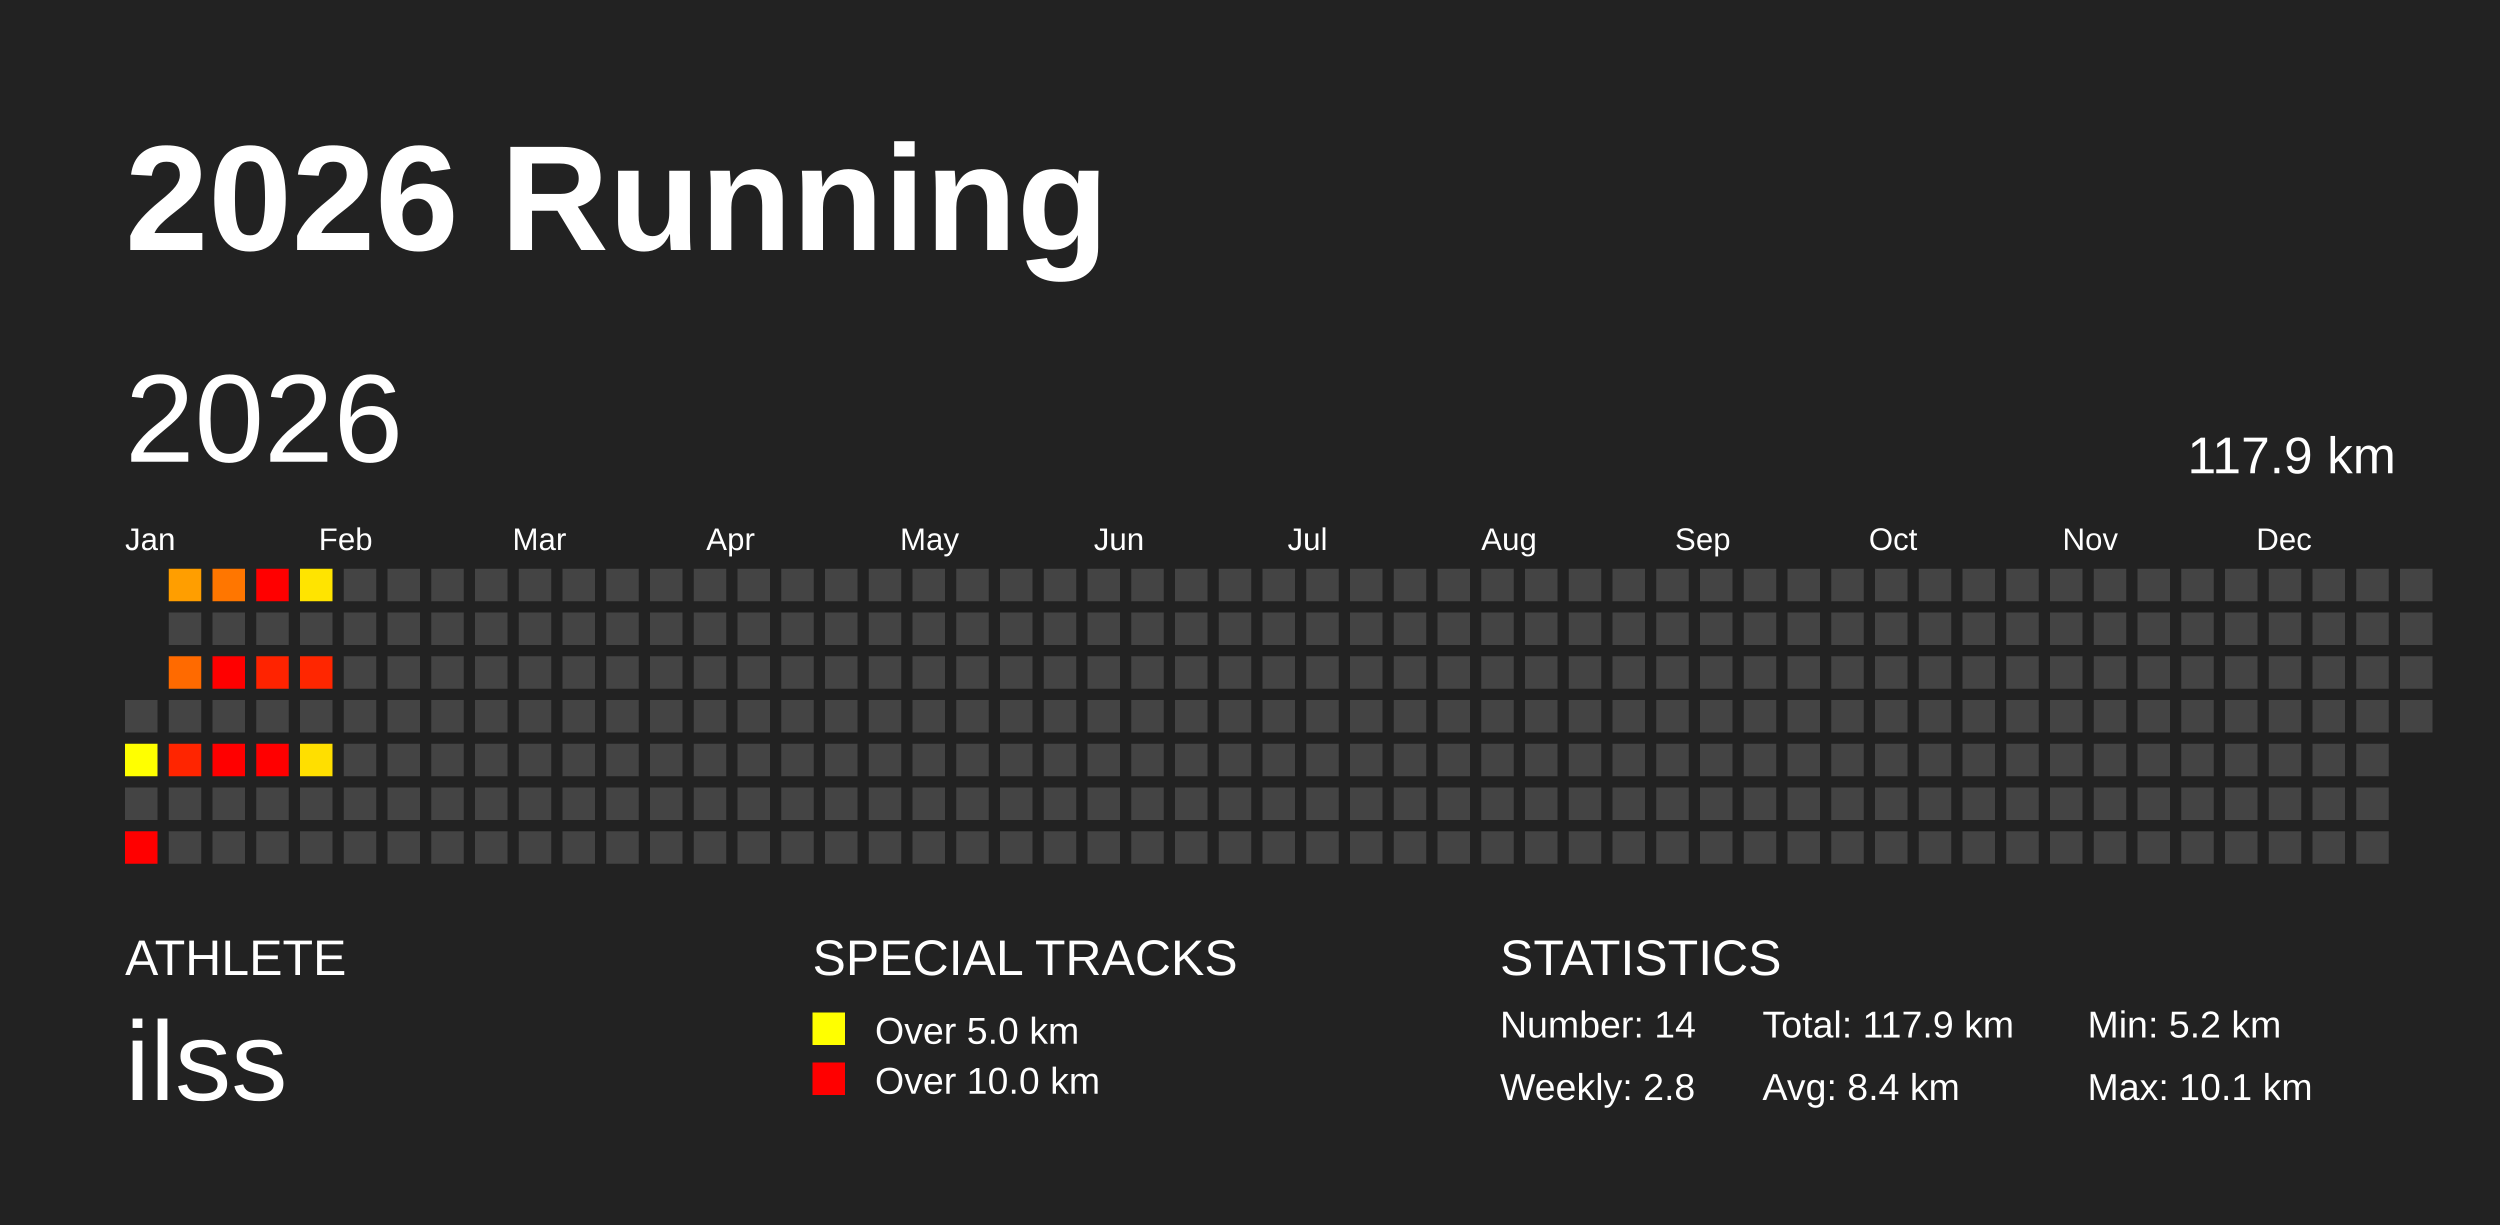
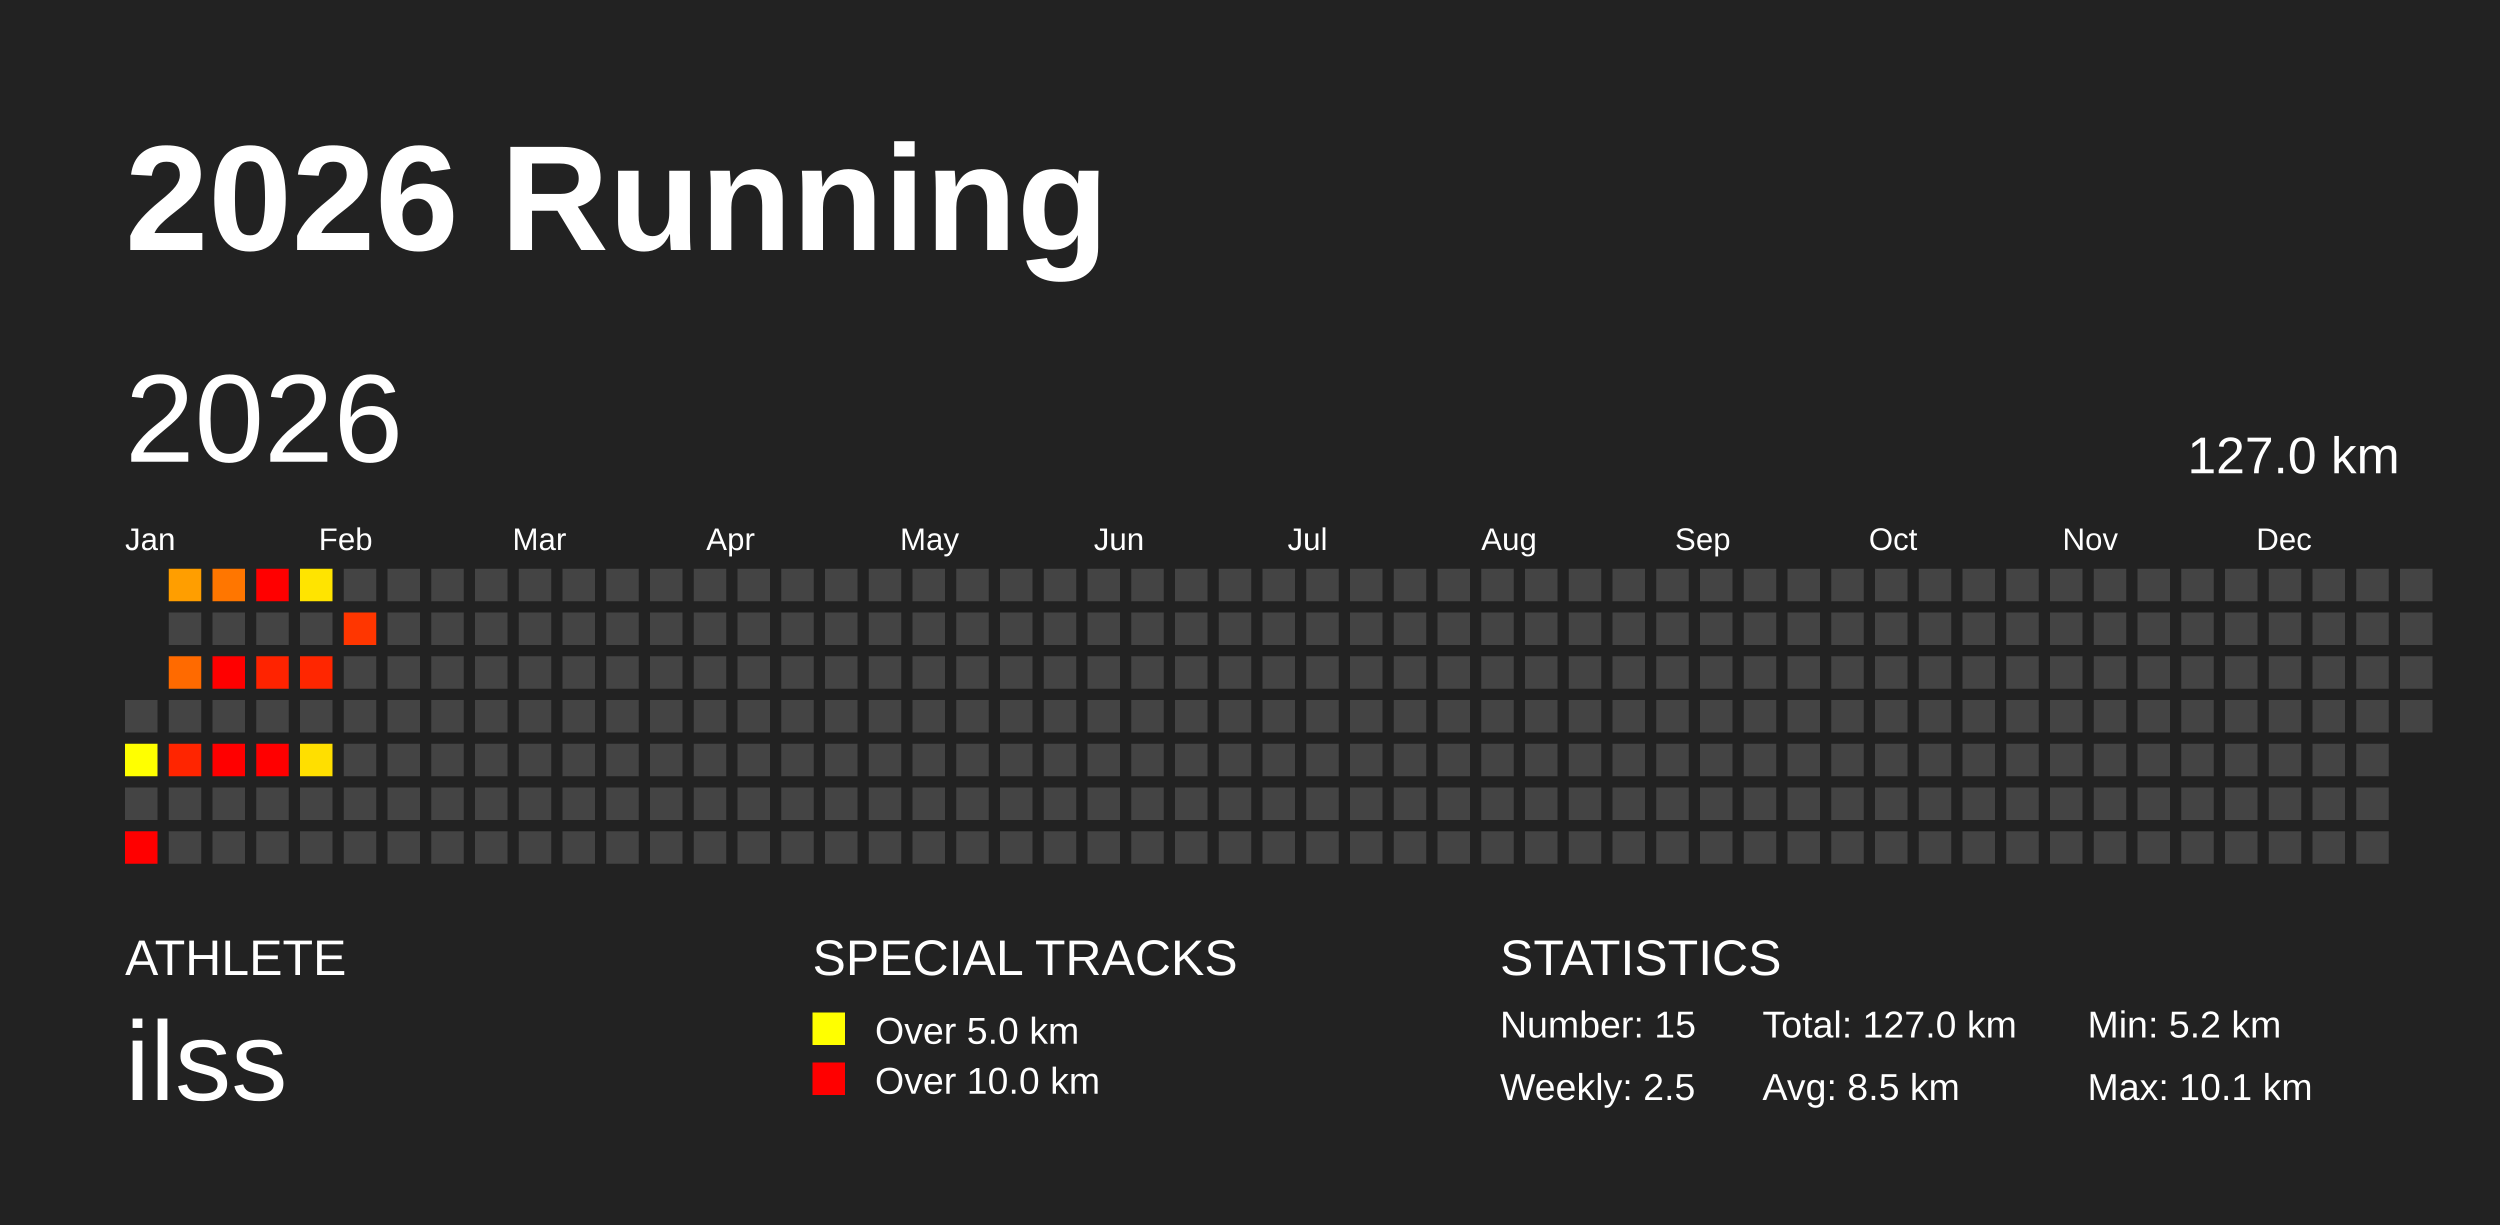
<svg xmlns="http://www.w3.org/2000/svg" baseProfile="full" height="98mm" version="1.1" viewBox="0,0,200,98" width="200mm">
  <defs />
  <rect fill="#222222" height="98" width="200" x="0" y="0" />
  <text fill="#FFFFFF" style="font-size:12px; font-family:Arial; font-weight:bold;" x="10" y="20">2026 Running</text>
  <text fill="#FFFFFF" style="font-size:4px; font-family:Arial" x="10" y="78">ATHLETE</text>
  <text fill="#FFFFFF" style="font-size:9px; font-family:Arial" x="10" y="88">ilss</text>
  <text fill="#FFFFFF" style="font-size:4px; font-family:Arial" x="65" y="78">SPECIAL TRACKS</text>
  <rect fill="yellow" height="2.6" width="2.6" x="65" y="81" />
  <text fill="#FFFFFF" style="font-size:3px; font-family:Arial" x="70" y="83.5">Over 5.0 km</text>
  <rect fill="red" height="2.6" width="2.6" x="65" y="85" />
  <text fill="#FFFFFF" style="font-size:3px; font-family:Arial" x="70" y="87.5">Over 10.0 km</text>
  <text fill="#FFFFFF" style="font-size:4px; font-family:Arial" x="120" y="78">STATISTICS</text>
-   <text fill="#FFFFFF" style="font-size:3px; font-family:Arial" x="120" y="83">Number: 14</text>
-   <text fill="#FFFFFF" style="font-size:3px; font-family:Arial" x="120" y="88">Weekly: 2.8</text>
-   <text fill="#FFFFFF" style="font-size:3px; font-family:Arial" x="141" y="83">Total: 117.9 km</text>
-   <text fill="#FFFFFF" style="font-size:3px; font-family:Arial" x="141" y="88">Avg: 8.4 km</text>
+   <text fill="#FFFFFF" style="font-size:3px; font-family:Arial" x="120" y="83">Number: 15</text>
+   <text fill="#FFFFFF" style="font-size:3px; font-family:Arial" x="120" y="88">Weekly: 2.5</text>
+   <text fill="#FFFFFF" style="font-size:3px; font-family:Arial" x="141" y="83">Total: 127.0 km</text>
+   <text fill="#FFFFFF" style="font-size:3px; font-family:Arial" x="141" y="88">Avg: 8.5 km</text>
  <text fill="#FFFFFF" style="font-size:3px; font-family:Arial" x="167" y="83">Min: 5.2 km</text>
  <text fill="#FFFFFF" style="font-size:3px; font-family:Arial" x="167" y="88">Max: 10.1 km</text>
  <text dominant-baseline="hanging" fill="#FFFFFF" style="font-size:10.0px; font-family:Arial;" x="10" y="30">2026</text>
-   <text dominant-baseline="hanging" fill="#FFFFFF" style="font-size:4.125px; font-family:Arial;" x="175" y="35">117.9 km</text>
+   <text dominant-baseline="hanging" fill="#FFFFFF" style="font-size:4.125px; font-family:Arial;" x="175" y="35">127.0 km</text>
  <text fill="#FFFFFF" style="font-size:2.5px; font-family:Arial" x="10.0" y="44">Jan</text>
  <text fill="#FFFFFF" style="font-size:2.5px; font-family:Arial" x="25.5" y="44">Feb</text>
  <text fill="#FFFFFF" style="font-size:2.5px; font-family:Arial" x="41.0" y="44">Mar</text>
  <text fill="#FFFFFF" style="font-size:2.5px; font-family:Arial" x="56.5" y="44">Apr</text>
  <text fill="#FFFFFF" style="font-size:2.5px; font-family:Arial" x="72.0" y="44">May</text>
  <text fill="#FFFFFF" style="font-size:2.5px; font-family:Arial" x="87.5" y="44">Jun</text>
  <text fill="#FFFFFF" style="font-size:2.5px; font-family:Arial" x="103.0" y="44">Jul</text>
  <text fill="#FFFFFF" style="font-size:2.5px; font-family:Arial" x="118.5" y="44">Aug</text>
  <text fill="#FFFFFF" style="font-size:2.5px; font-family:Arial" x="134.0" y="44">Sep</text>
  <text fill="#FFFFFF" style="font-size:2.5px; font-family:Arial" x="149.5" y="44">Oct</text>
  <text fill="#FFFFFF" style="font-size:2.5px; font-family:Arial" x="165.0" y="44">Nov</text>
  <text fill="#FFFFFF" style="font-size:2.5px; font-family:Arial" x="180.5" y="44">Dec</text>
  <rect fill="#444444" height="2.6" width="2.6" x="10.0" y="56.0" />
  <rect fill="#ffff00" height="2.6" width="2.6" x="10.0" y="59.5" />
  <rect fill="#444444" height="2.6" width="2.6" x="10.0" y="63.0" />
  <rect fill="red" height="2.6" width="2.6" x="10.0" y="66.5" />
  <rect fill="#ff9e00" height="2.6" width="2.6" x="13.5" y="45.5" />
  <rect fill="#444444" height="2.6" width="2.6" x="13.5" y="49.0" />
  <rect fill="#ff6a00" height="2.6" width="2.6" x="13.5" y="52.5" />
  <rect fill="#444444" height="2.6" width="2.6" x="13.5" y="56.0" />
  <rect fill="#ff2500" height="2.6" width="2.6" x="13.5" y="59.5" />
  <rect fill="#444444" height="2.6" width="2.6" x="13.5" y="63.0" />
  <rect fill="#444444" height="2.6" width="2.6" x="13.5" y="66.5" />
  <rect fill="#ff7600" height="2.6" width="2.6" x="17.0" y="45.5" />
  <rect fill="#444444" height="2.6" width="2.6" x="17.0" y="49.0" />
  <rect fill="red" height="2.6" width="2.6" x="17.0" y="52.5" />
  <rect fill="#444444" height="2.6" width="2.6" x="17.0" y="56.0" />
  <rect fill="red" height="2.6" width="2.6" x="17.0" y="59.5" />
  <rect fill="#444444" height="2.6" width="2.6" x="17.0" y="63.0" />
  <rect fill="#444444" height="2.6" width="2.6" x="17.0" y="66.5" />
  <rect fill="red" height="2.6" width="2.6" x="20.5" y="45.5" />
  <rect fill="#444444" height="2.6" width="2.6" x="20.5" y="49.0" />
  <rect fill="#ff2300" height="2.6" width="2.6" x="20.5" y="52.5" />
  <rect fill="#444444" height="2.6" width="2.6" x="20.5" y="56.0" />
  <rect fill="red" height="2.6" width="2.6" x="20.5" y="59.5" />
  <rect fill="#444444" height="2.6" width="2.6" x="20.5" y="63.0" />
  <rect fill="#444444" height="2.6" width="2.6" x="20.5" y="66.5" />
  <rect fill="#ffe400" height="2.6" width="2.6" x="24.0" y="45.5" />
  <rect fill="#444444" height="2.6" width="2.6" x="24.0" y="49.0" />
  <rect fill="#ff2600" height="2.6" width="2.6" x="24.0" y="52.5" />
  <rect fill="#444444" height="2.6" width="2.6" x="24.0" y="56.0" />
  <rect fill="#ffdf00" height="2.6" width="2.6" x="24.0" y="59.5" />
  <rect fill="#444444" height="2.6" width="2.6" x="24.0" y="63.0" />
  <rect fill="#444444" height="2.6" width="2.6" x="24.0" y="66.5" />
  <rect fill="#444444" height="2.6" width="2.6" x="27.5" y="45.5" />
-   <rect fill="#444444" height="2.6" width="2.6" x="27.5" y="49.0" />
+   <rect fill="#ff3600" height="2.6" width="2.6" x="27.5" y="49.0" />
  <rect fill="#444444" height="2.6" width="2.6" x="27.5" y="52.5" />
  <rect fill="#444444" height="2.6" width="2.6" x="27.5" y="56.0" />
  <rect fill="#444444" height="2.6" width="2.6" x="27.5" y="59.5" />
  <rect fill="#444444" height="2.6" width="2.6" x="27.5" y="63.0" />
  <rect fill="#444444" height="2.6" width="2.6" x="27.5" y="66.5" />
  <rect fill="#444444" height="2.6" width="2.6" x="31.0" y="45.5" />
  <rect fill="#444444" height="2.6" width="2.6" x="31.0" y="49.0" />
  <rect fill="#444444" height="2.6" width="2.6" x="31.0" y="52.5" />
  <rect fill="#444444" height="2.6" width="2.6" x="31.0" y="56.0" />
  <rect fill="#444444" height="2.6" width="2.6" x="31.0" y="59.5" />
  <rect fill="#444444" height="2.6" width="2.6" x="31.0" y="63.0" />
  <rect fill="#444444" height="2.6" width="2.6" x="31.0" y="66.5" />
  <rect fill="#444444" height="2.6" width="2.6" x="34.5" y="45.5" />
  <rect fill="#444444" height="2.6" width="2.6" x="34.5" y="49.0" />
  <rect fill="#444444" height="2.6" width="2.6" x="34.5" y="52.5" />
  <rect fill="#444444" height="2.6" width="2.6" x="34.5" y="56.0" />
  <rect fill="#444444" height="2.6" width="2.6" x="34.5" y="59.5" />
  <rect fill="#444444" height="2.6" width="2.6" x="34.5" y="63.0" />
  <rect fill="#444444" height="2.6" width="2.6" x="34.5" y="66.5" />
  <rect fill="#444444" height="2.6" width="2.6" x="38.0" y="45.5" />
  <rect fill="#444444" height="2.6" width="2.6" x="38.0" y="49.0" />
  <rect fill="#444444" height="2.6" width="2.6" x="38.0" y="52.5" />
  <rect fill="#444444" height="2.6" width="2.6" x="38.0" y="56.0" />
  <rect fill="#444444" height="2.6" width="2.6" x="38.0" y="59.5" />
  <rect fill="#444444" height="2.6" width="2.6" x="38.0" y="63.0" />
  <rect fill="#444444" height="2.6" width="2.6" x="38.0" y="66.5" />
  <rect fill="#444444" height="2.6" width="2.6" x="41.5" y="45.5" />
  <rect fill="#444444" height="2.6" width="2.6" x="41.5" y="49.0" />
  <rect fill="#444444" height="2.6" width="2.6" x="41.5" y="52.5" />
  <rect fill="#444444" height="2.6" width="2.6" x="41.5" y="56.0" />
  <rect fill="#444444" height="2.6" width="2.6" x="41.5" y="59.5" />
  <rect fill="#444444" height="2.6" width="2.6" x="41.5" y="63.0" />
  <rect fill="#444444" height="2.6" width="2.6" x="41.5" y="66.5" />
  <rect fill="#444444" height="2.6" width="2.6" x="45.0" y="45.5" />
  <rect fill="#444444" height="2.6" width="2.6" x="45.0" y="49.0" />
  <rect fill="#444444" height="2.6" width="2.6" x="45.0" y="52.5" />
  <rect fill="#444444" height="2.6" width="2.6" x="45.0" y="56.0" />
  <rect fill="#444444" height="2.6" width="2.6" x="45.0" y="59.5" />
  <rect fill="#444444" height="2.6" width="2.6" x="45.0" y="63.0" />
  <rect fill="#444444" height="2.6" width="2.6" x="45.0" y="66.5" />
  <rect fill="#444444" height="2.6" width="2.6" x="48.5" y="45.5" />
  <rect fill="#444444" height="2.6" width="2.6" x="48.5" y="49.0" />
  <rect fill="#444444" height="2.6" width="2.6" x="48.5" y="52.5" />
  <rect fill="#444444" height="2.6" width="2.6" x="48.5" y="56.0" />
  <rect fill="#444444" height="2.6" width="2.6" x="48.5" y="59.5" />
  <rect fill="#444444" height="2.6" width="2.6" x="48.5" y="63.0" />
  <rect fill="#444444" height="2.6" width="2.6" x="48.5" y="66.5" />
  <rect fill="#444444" height="2.6" width="2.6" x="52.0" y="45.5" />
  <rect fill="#444444" height="2.6" width="2.6" x="52.0" y="49.0" />
  <rect fill="#444444" height="2.6" width="2.6" x="52.0" y="52.5" />
  <rect fill="#444444" height="2.6" width="2.6" x="52.0" y="56.0" />
  <rect fill="#444444" height="2.6" width="2.6" x="52.0" y="59.5" />
  <rect fill="#444444" height="2.6" width="2.6" x="52.0" y="63.0" />
  <rect fill="#444444" height="2.6" width="2.6" x="52.0" y="66.5" />
  <rect fill="#444444" height="2.6" width="2.6" x="55.5" y="45.5" />
  <rect fill="#444444" height="2.6" width="2.6" x="55.5" y="49.0" />
  <rect fill="#444444" height="2.6" width="2.6" x="55.5" y="52.5" />
  <rect fill="#444444" height="2.6" width="2.6" x="55.5" y="56.0" />
  <rect fill="#444444" height="2.6" width="2.6" x="55.5" y="59.5" />
  <rect fill="#444444" height="2.6" width="2.6" x="55.5" y="63.0" />
  <rect fill="#444444" height="2.6" width="2.6" x="55.5" y="66.5" />
  <rect fill="#444444" height="2.6" width="2.6" x="59.0" y="45.5" />
  <rect fill="#444444" height="2.6" width="2.6" x="59.0" y="49.0" />
  <rect fill="#444444" height="2.6" width="2.6" x="59.0" y="52.5" />
  <rect fill="#444444" height="2.6" width="2.6" x="59.0" y="56.0" />
  <rect fill="#444444" height="2.6" width="2.6" x="59.0" y="59.5" />
  <rect fill="#444444" height="2.6" width="2.6" x="59.0" y="63.0" />
  <rect fill="#444444" height="2.6" width="2.6" x="59.0" y="66.5" />
  <rect fill="#444444" height="2.6" width="2.6" x="62.5" y="45.5" />
  <rect fill="#444444" height="2.6" width="2.6" x="62.5" y="49.0" />
  <rect fill="#444444" height="2.6" width="2.6" x="62.5" y="52.5" />
  <rect fill="#444444" height="2.6" width="2.6" x="62.5" y="56.0" />
  <rect fill="#444444" height="2.6" width="2.6" x="62.5" y="59.5" />
  <rect fill="#444444" height="2.6" width="2.6" x="62.5" y="63.0" />
  <rect fill="#444444" height="2.6" width="2.6" x="62.5" y="66.5" />
  <rect fill="#444444" height="2.6" width="2.6" x="66.0" y="45.5" />
  <rect fill="#444444" height="2.6" width="2.6" x="66.0" y="49.0" />
  <rect fill="#444444" height="2.6" width="2.6" x="66.0" y="52.5" />
  <rect fill="#444444" height="2.6" width="2.6" x="66.0" y="56.0" />
  <rect fill="#444444" height="2.6" width="2.6" x="66.0" y="59.5" />
  <rect fill="#444444" height="2.6" width="2.6" x="66.0" y="63.0" />
  <rect fill="#444444" height="2.6" width="2.6" x="66.0" y="66.5" />
  <rect fill="#444444" height="2.6" width="2.6" x="69.5" y="45.5" />
  <rect fill="#444444" height="2.6" width="2.6" x="69.5" y="49.0" />
  <rect fill="#444444" height="2.6" width="2.6" x="69.5" y="52.5" />
  <rect fill="#444444" height="2.6" width="2.6" x="69.5" y="56.0" />
  <rect fill="#444444" height="2.6" width="2.6" x="69.5" y="59.5" />
  <rect fill="#444444" height="2.6" width="2.6" x="69.5" y="63.0" />
  <rect fill="#444444" height="2.6" width="2.6" x="69.5" y="66.5" />
  <rect fill="#444444" height="2.6" width="2.6" x="73.0" y="45.5" />
  <rect fill="#444444" height="2.6" width="2.6" x="73.0" y="49.0" />
  <rect fill="#444444" height="2.6" width="2.6" x="73.0" y="52.5" />
  <rect fill="#444444" height="2.6" width="2.6" x="73.0" y="56.0" />
  <rect fill="#444444" height="2.6" width="2.6" x="73.0" y="59.5" />
  <rect fill="#444444" height="2.6" width="2.6" x="73.0" y="63.0" />
  <rect fill="#444444" height="2.6" width="2.6" x="73.0" y="66.5" />
  <rect fill="#444444" height="2.6" width="2.6" x="76.5" y="45.5" />
  <rect fill="#444444" height="2.6" width="2.6" x="76.5" y="49.0" />
  <rect fill="#444444" height="2.6" width="2.6" x="76.5" y="52.5" />
  <rect fill="#444444" height="2.6" width="2.6" x="76.5" y="56.0" />
  <rect fill="#444444" height="2.6" width="2.6" x="76.5" y="59.5" />
  <rect fill="#444444" height="2.6" width="2.6" x="76.5" y="63.0" />
  <rect fill="#444444" height="2.6" width="2.6" x="76.5" y="66.5" />
  <rect fill="#444444" height="2.6" width="2.6" x="80.0" y="45.5" />
  <rect fill="#444444" height="2.6" width="2.6" x="80.0" y="49.0" />
  <rect fill="#444444" height="2.6" width="2.6" x="80.0" y="52.5" />
  <rect fill="#444444" height="2.6" width="2.6" x="80.0" y="56.0" />
  <rect fill="#444444" height="2.6" width="2.6" x="80.0" y="59.5" />
  <rect fill="#444444" height="2.6" width="2.6" x="80.0" y="63.0" />
  <rect fill="#444444" height="2.6" width="2.6" x="80.0" y="66.5" />
  <rect fill="#444444" height="2.6" width="2.6" x="83.5" y="45.5" />
  <rect fill="#444444" height="2.6" width="2.6" x="83.5" y="49.0" />
  <rect fill="#444444" height="2.6" width="2.6" x="83.5" y="52.5" />
  <rect fill="#444444" height="2.6" width="2.6" x="83.5" y="56.0" />
  <rect fill="#444444" height="2.6" width="2.6" x="83.5" y="59.5" />
  <rect fill="#444444" height="2.6" width="2.6" x="83.5" y="63.0" />
  <rect fill="#444444" height="2.6" width="2.6" x="83.5" y="66.5" />
  <rect fill="#444444" height="2.6" width="2.6" x="87.0" y="45.5" />
  <rect fill="#444444" height="2.6" width="2.6" x="87.0" y="49.0" />
  <rect fill="#444444" height="2.6" width="2.6" x="87.0" y="52.5" />
  <rect fill="#444444" height="2.6" width="2.6" x="87.0" y="56.0" />
  <rect fill="#444444" height="2.6" width="2.6" x="87.0" y="59.5" />
  <rect fill="#444444" height="2.6" width="2.6" x="87.0" y="63.0" />
  <rect fill="#444444" height="2.6" width="2.6" x="87.0" y="66.5" />
  <rect fill="#444444" height="2.6" width="2.6" x="90.5" y="45.5" />
  <rect fill="#444444" height="2.6" width="2.6" x="90.5" y="49.0" />
  <rect fill="#444444" height="2.6" width="2.6" x="90.5" y="52.5" />
  <rect fill="#444444" height="2.6" width="2.6" x="90.5" y="56.0" />
  <rect fill="#444444" height="2.6" width="2.6" x="90.5" y="59.5" />
  <rect fill="#444444" height="2.6" width="2.6" x="90.5" y="63.0" />
  <rect fill="#444444" height="2.6" width="2.6" x="90.5" y="66.5" />
  <rect fill="#444444" height="2.6" width="2.6" x="94.0" y="45.5" />
  <rect fill="#444444" height="2.6" width="2.6" x="94.0" y="49.0" />
  <rect fill="#444444" height="2.6" width="2.6" x="94.0" y="52.5" />
  <rect fill="#444444" height="2.6" width="2.6" x="94.0" y="56.0" />
  <rect fill="#444444" height="2.6" width="2.6" x="94.0" y="59.5" />
  <rect fill="#444444" height="2.6" width="2.6" x="94.0" y="63.0" />
  <rect fill="#444444" height="2.6" width="2.6" x="94.0" y="66.5" />
  <rect fill="#444444" height="2.6" width="2.6" x="97.5" y="45.5" />
  <rect fill="#444444" height="2.6" width="2.6" x="97.5" y="49.0" />
  <rect fill="#444444" height="2.6" width="2.6" x="97.5" y="52.5" />
  <rect fill="#444444" height="2.6" width="2.6" x="97.5" y="56.0" />
  <rect fill="#444444" height="2.6" width="2.6" x="97.5" y="59.5" />
  <rect fill="#444444" height="2.6" width="2.6" x="97.5" y="63.0" />
  <rect fill="#444444" height="2.6" width="2.6" x="97.5" y="66.5" />
  <rect fill="#444444" height="2.6" width="2.6" x="101.0" y="45.5" />
  <rect fill="#444444" height="2.6" width="2.6" x="101.0" y="49.0" />
  <rect fill="#444444" height="2.6" width="2.6" x="101.0" y="52.5" />
  <rect fill="#444444" height="2.6" width="2.6" x="101.0" y="56.0" />
  <rect fill="#444444" height="2.6" width="2.6" x="101.0" y="59.5" />
  <rect fill="#444444" height="2.6" width="2.6" x="101.0" y="63.0" />
  <rect fill="#444444" height="2.6" width="2.6" x="101.0" y="66.5" />
  <rect fill="#444444" height="2.6" width="2.6" x="104.5" y="45.5" />
  <rect fill="#444444" height="2.6" width="2.6" x="104.5" y="49.0" />
  <rect fill="#444444" height="2.6" width="2.6" x="104.5" y="52.5" />
  <rect fill="#444444" height="2.6" width="2.6" x="104.5" y="56.0" />
  <rect fill="#444444" height="2.6" width="2.6" x="104.5" y="59.5" />
  <rect fill="#444444" height="2.6" width="2.6" x="104.5" y="63.0" />
  <rect fill="#444444" height="2.6" width="2.6" x="104.5" y="66.5" />
  <rect fill="#444444" height="2.6" width="2.6" x="108.0" y="45.5" />
  <rect fill="#444444" height="2.6" width="2.6" x="108.0" y="49.0" />
  <rect fill="#444444" height="2.6" width="2.6" x="108.0" y="52.5" />
  <rect fill="#444444" height="2.6" width="2.6" x="108.0" y="56.0" />
  <rect fill="#444444" height="2.6" width="2.6" x="108.0" y="59.5" />
  <rect fill="#444444" height="2.6" width="2.6" x="108.0" y="63.0" />
  <rect fill="#444444" height="2.6" width="2.6" x="108.0" y="66.5" />
  <rect fill="#444444" height="2.6" width="2.6" x="111.5" y="45.5" />
  <rect fill="#444444" height="2.6" width="2.6" x="111.5" y="49.0" />
  <rect fill="#444444" height="2.6" width="2.6" x="111.5" y="52.5" />
  <rect fill="#444444" height="2.6" width="2.6" x="111.5" y="56.0" />
  <rect fill="#444444" height="2.6" width="2.6" x="111.5" y="59.5" />
  <rect fill="#444444" height="2.6" width="2.6" x="111.5" y="63.0" />
  <rect fill="#444444" height="2.6" width="2.6" x="111.5" y="66.5" />
  <rect fill="#444444" height="2.6" width="2.6" x="115.0" y="45.5" />
  <rect fill="#444444" height="2.6" width="2.6" x="115.0" y="49.0" />
  <rect fill="#444444" height="2.6" width="2.6" x="115.0" y="52.5" />
  <rect fill="#444444" height="2.6" width="2.6" x="115.0" y="56.0" />
  <rect fill="#444444" height="2.6" width="2.6" x="115.0" y="59.5" />
  <rect fill="#444444" height="2.6" width="2.6" x="115.0" y="63.0" />
  <rect fill="#444444" height="2.6" width="2.6" x="115.0" y="66.5" />
  <rect fill="#444444" height="2.6" width="2.6" x="118.5" y="45.5" />
  <rect fill="#444444" height="2.6" width="2.6" x="118.5" y="49.0" />
  <rect fill="#444444" height="2.6" width="2.6" x="118.5" y="52.5" />
  <rect fill="#444444" height="2.6" width="2.6" x="118.5" y="56.0" />
  <rect fill="#444444" height="2.6" width="2.6" x="118.5" y="59.5" />
  <rect fill="#444444" height="2.6" width="2.6" x="118.5" y="63.0" />
  <rect fill="#444444" height="2.6" width="2.6" x="118.5" y="66.5" />
  <rect fill="#444444" height="2.6" width="2.6" x="122.0" y="45.5" />
  <rect fill="#444444" height="2.6" width="2.6" x="122.0" y="49.0" />
  <rect fill="#444444" height="2.6" width="2.6" x="122.0" y="52.5" />
  <rect fill="#444444" height="2.6" width="2.6" x="122.0" y="56.0" />
  <rect fill="#444444" height="2.6" width="2.6" x="122.0" y="59.5" />
  <rect fill="#444444" height="2.6" width="2.6" x="122.0" y="63.0" />
  <rect fill="#444444" height="2.6" width="2.6" x="122.0" y="66.5" />
  <rect fill="#444444" height="2.6" width="2.6" x="125.5" y="45.5" />
  <rect fill="#444444" height="2.6" width="2.6" x="125.5" y="49.0" />
  <rect fill="#444444" height="2.6" width="2.6" x="125.5" y="52.5" />
  <rect fill="#444444" height="2.6" width="2.6" x="125.5" y="56.0" />
  <rect fill="#444444" height="2.6" width="2.6" x="125.5" y="59.5" />
  <rect fill="#444444" height="2.6" width="2.6" x="125.5" y="63.0" />
  <rect fill="#444444" height="2.6" width="2.6" x="125.5" y="66.5" />
  <rect fill="#444444" height="2.6" width="2.6" x="129.0" y="45.5" />
  <rect fill="#444444" height="2.6" width="2.6" x="129.0" y="49.0" />
  <rect fill="#444444" height="2.6" width="2.6" x="129.0" y="52.5" />
  <rect fill="#444444" height="2.6" width="2.6" x="129.0" y="56.0" />
  <rect fill="#444444" height="2.6" width="2.6" x="129.0" y="59.5" />
  <rect fill="#444444" height="2.6" width="2.6" x="129.0" y="63.0" />
  <rect fill="#444444" height="2.6" width="2.6" x="129.0" y="66.5" />
  <rect fill="#444444" height="2.6" width="2.6" x="132.5" y="45.5" />
  <rect fill="#444444" height="2.6" width="2.6" x="132.5" y="49.0" />
  <rect fill="#444444" height="2.6" width="2.6" x="132.5" y="52.5" />
  <rect fill="#444444" height="2.6" width="2.6" x="132.5" y="56.0" />
  <rect fill="#444444" height="2.6" width="2.6" x="132.5" y="59.5" />
  <rect fill="#444444" height="2.6" width="2.6" x="132.5" y="63.0" />
  <rect fill="#444444" height="2.6" width="2.6" x="132.5" y="66.5" />
  <rect fill="#444444" height="2.6" width="2.6" x="136.0" y="45.5" />
  <rect fill="#444444" height="2.6" width="2.6" x="136.0" y="49.0" />
  <rect fill="#444444" height="2.6" width="2.6" x="136.0" y="52.5" />
  <rect fill="#444444" height="2.6" width="2.6" x="136.0" y="56.0" />
  <rect fill="#444444" height="2.6" width="2.6" x="136.0" y="59.5" />
  <rect fill="#444444" height="2.6" width="2.6" x="136.0" y="63.0" />
  <rect fill="#444444" height="2.6" width="2.6" x="136.0" y="66.5" />
  <rect fill="#444444" height="2.6" width="2.6" x="139.5" y="45.5" />
  <rect fill="#444444" height="2.6" width="2.6" x="139.5" y="49.0" />
  <rect fill="#444444" height="2.6" width="2.6" x="139.5" y="52.5" />
  <rect fill="#444444" height="2.6" width="2.6" x="139.5" y="56.0" />
  <rect fill="#444444" height="2.6" width="2.6" x="139.5" y="59.5" />
  <rect fill="#444444" height="2.6" width="2.6" x="139.5" y="63.0" />
  <rect fill="#444444" height="2.6" width="2.6" x="139.5" y="66.5" />
  <rect fill="#444444" height="2.6" width="2.6" x="143.0" y="45.5" />
  <rect fill="#444444" height="2.6" width="2.6" x="143.0" y="49.0" />
  <rect fill="#444444" height="2.6" width="2.6" x="143.0" y="52.5" />
  <rect fill="#444444" height="2.6" width="2.6" x="143.0" y="56.0" />
  <rect fill="#444444" height="2.6" width="2.6" x="143.0" y="59.5" />
  <rect fill="#444444" height="2.6" width="2.6" x="143.0" y="63.0" />
  <rect fill="#444444" height="2.6" width="2.6" x="143.0" y="66.5" />
  <rect fill="#444444" height="2.6" width="2.6" x="146.5" y="45.5" />
  <rect fill="#444444" height="2.6" width="2.6" x="146.5" y="49.0" />
  <rect fill="#444444" height="2.6" width="2.6" x="146.5" y="52.5" />
  <rect fill="#444444" height="2.6" width="2.6" x="146.5" y="56.0" />
  <rect fill="#444444" height="2.6" width="2.6" x="146.5" y="59.5" />
  <rect fill="#444444" height="2.6" width="2.6" x="146.5" y="63.0" />
  <rect fill="#444444" height="2.6" width="2.6" x="146.5" y="66.5" />
  <rect fill="#444444" height="2.6" width="2.6" x="150.0" y="45.5" />
  <rect fill="#444444" height="2.6" width="2.6" x="150.0" y="49.0" />
  <rect fill="#444444" height="2.6" width="2.6" x="150.0" y="52.5" />
  <rect fill="#444444" height="2.6" width="2.6" x="150.0" y="56.0" />
  <rect fill="#444444" height="2.6" width="2.6" x="150.0" y="59.5" />
  <rect fill="#444444" height="2.6" width="2.6" x="150.0" y="63.0" />
  <rect fill="#444444" height="2.6" width="2.6" x="150.0" y="66.5" />
  <rect fill="#444444" height="2.6" width="2.6" x="153.5" y="45.5" />
  <rect fill="#444444" height="2.6" width="2.6" x="153.5" y="49.0" />
  <rect fill="#444444" height="2.6" width="2.6" x="153.5" y="52.5" />
  <rect fill="#444444" height="2.6" width="2.6" x="153.5" y="56.0" />
  <rect fill="#444444" height="2.6" width="2.6" x="153.5" y="59.5" />
  <rect fill="#444444" height="2.6" width="2.6" x="153.5" y="63.0" />
  <rect fill="#444444" height="2.6" width="2.6" x="153.5" y="66.5" />
  <rect fill="#444444" height="2.6" width="2.6" x="157.0" y="45.5" />
  <rect fill="#444444" height="2.6" width="2.6" x="157.0" y="49.0" />
  <rect fill="#444444" height="2.6" width="2.6" x="157.0" y="52.5" />
  <rect fill="#444444" height="2.6" width="2.6" x="157.0" y="56.0" />
  <rect fill="#444444" height="2.6" width="2.6" x="157.0" y="59.5" />
  <rect fill="#444444" height="2.6" width="2.6" x="157.0" y="63.0" />
  <rect fill="#444444" height="2.6" width="2.6" x="157.0" y="66.5" />
  <rect fill="#444444" height="2.6" width="2.6" x="160.5" y="45.5" />
  <rect fill="#444444" height="2.6" width="2.6" x="160.5" y="49.0" />
  <rect fill="#444444" height="2.6" width="2.6" x="160.5" y="52.5" />
  <rect fill="#444444" height="2.6" width="2.6" x="160.5" y="56.0" />
  <rect fill="#444444" height="2.6" width="2.6" x="160.5" y="59.5" />
  <rect fill="#444444" height="2.6" width="2.6" x="160.5" y="63.0" />
  <rect fill="#444444" height="2.6" width="2.6" x="160.5" y="66.5" />
  <rect fill="#444444" height="2.6" width="2.6" x="164.0" y="45.5" />
  <rect fill="#444444" height="2.6" width="2.6" x="164.0" y="49.0" />
  <rect fill="#444444" height="2.6" width="2.6" x="164.0" y="52.5" />
  <rect fill="#444444" height="2.6" width="2.6" x="164.0" y="56.0" />
  <rect fill="#444444" height="2.6" width="2.6" x="164.0" y="59.5" />
  <rect fill="#444444" height="2.6" width="2.6" x="164.0" y="63.0" />
  <rect fill="#444444" height="2.6" width="2.6" x="164.0" y="66.5" />
  <rect fill="#444444" height="2.6" width="2.6" x="167.5" y="45.5" />
  <rect fill="#444444" height="2.6" width="2.6" x="167.5" y="49.0" />
  <rect fill="#444444" height="2.6" width="2.6" x="167.5" y="52.5" />
  <rect fill="#444444" height="2.6" width="2.6" x="167.5" y="56.0" />
  <rect fill="#444444" height="2.6" width="2.6" x="167.5" y="59.5" />
  <rect fill="#444444" height="2.6" width="2.6" x="167.5" y="63.0" />
  <rect fill="#444444" height="2.6" width="2.6" x="167.5" y="66.5" />
  <rect fill="#444444" height="2.6" width="2.6" x="171.0" y="45.5" />
  <rect fill="#444444" height="2.6" width="2.6" x="171.0" y="49.0" />
  <rect fill="#444444" height="2.6" width="2.6" x="171.0" y="52.5" />
  <rect fill="#444444" height="2.6" width="2.6" x="171.0" y="56.0" />
  <rect fill="#444444" height="2.6" width="2.6" x="171.0" y="59.5" />
  <rect fill="#444444" height="2.6" width="2.6" x="171.0" y="63.0" />
  <rect fill="#444444" height="2.6" width="2.6" x="171.0" y="66.5" />
  <rect fill="#444444" height="2.6" width="2.6" x="174.5" y="45.5" />
  <rect fill="#444444" height="2.6" width="2.6" x="174.5" y="49.0" />
  <rect fill="#444444" height="2.6" width="2.6" x="174.5" y="52.5" />
  <rect fill="#444444" height="2.6" width="2.6" x="174.5" y="56.0" />
  <rect fill="#444444" height="2.6" width="2.6" x="174.5" y="59.5" />
  <rect fill="#444444" height="2.6" width="2.6" x="174.5" y="63.0" />
  <rect fill="#444444" height="2.6" width="2.6" x="174.5" y="66.5" />
  <rect fill="#444444" height="2.6" width="2.6" x="178.0" y="45.5" />
  <rect fill="#444444" height="2.6" width="2.6" x="178.0" y="49.0" />
  <rect fill="#444444" height="2.6" width="2.6" x="178.0" y="52.5" />
  <rect fill="#444444" height="2.6" width="2.6" x="178.0" y="56.0" />
  <rect fill="#444444" height="2.6" width="2.6" x="178.0" y="59.5" />
  <rect fill="#444444" height="2.6" width="2.6" x="178.0" y="63.0" />
  <rect fill="#444444" height="2.6" width="2.6" x="178.0" y="66.5" />
  <rect fill="#444444" height="2.6" width="2.6" x="181.5" y="45.5" />
  <rect fill="#444444" height="2.6" width="2.6" x="181.5" y="49.0" />
  <rect fill="#444444" height="2.6" width="2.6" x="181.5" y="52.5" />
  <rect fill="#444444" height="2.6" width="2.6" x="181.5" y="56.0" />
  <rect fill="#444444" height="2.6" width="2.6" x="181.5" y="59.5" />
  <rect fill="#444444" height="2.6" width="2.6" x="181.5" y="63.0" />
  <rect fill="#444444" height="2.6" width="2.6" x="181.5" y="66.5" />
  <rect fill="#444444" height="2.6" width="2.6" x="185.0" y="45.5" />
  <rect fill="#444444" height="2.6" width="2.6" x="185.0" y="49.0" />
  <rect fill="#444444" height="2.6" width="2.6" x="185.0" y="52.5" />
  <rect fill="#444444" height="2.6" width="2.6" x="185.0" y="56.0" />
  <rect fill="#444444" height="2.6" width="2.6" x="185.0" y="59.5" />
  <rect fill="#444444" height="2.6" width="2.6" x="185.0" y="63.0" />
  <rect fill="#444444" height="2.6" width="2.6" x="185.0" y="66.5" />
  <rect fill="#444444" height="2.6" width="2.6" x="188.5" y="45.5" />
  <rect fill="#444444" height="2.6" width="2.6" x="188.5" y="49.0" />
  <rect fill="#444444" height="2.6" width="2.6" x="188.5" y="52.5" />
  <rect fill="#444444" height="2.6" width="2.6" x="188.5" y="56.0" />
  <rect fill="#444444" height="2.6" width="2.6" x="188.5" y="59.5" />
  <rect fill="#444444" height="2.6" width="2.6" x="188.5" y="63.0" />
  <rect fill="#444444" height="2.6" width="2.6" x="188.5" y="66.5" />
  <rect fill="#444444" height="2.6" width="2.6" x="192.0" y="45.5" />
  <rect fill="#444444" height="2.6" width="2.6" x="192.0" y="49.0" />
  <rect fill="#444444" height="2.6" width="2.6" x="192.0" y="52.5" />
  <rect fill="#444444" height="2.6" width="2.6" x="192.0" y="56.0" />
</svg>
